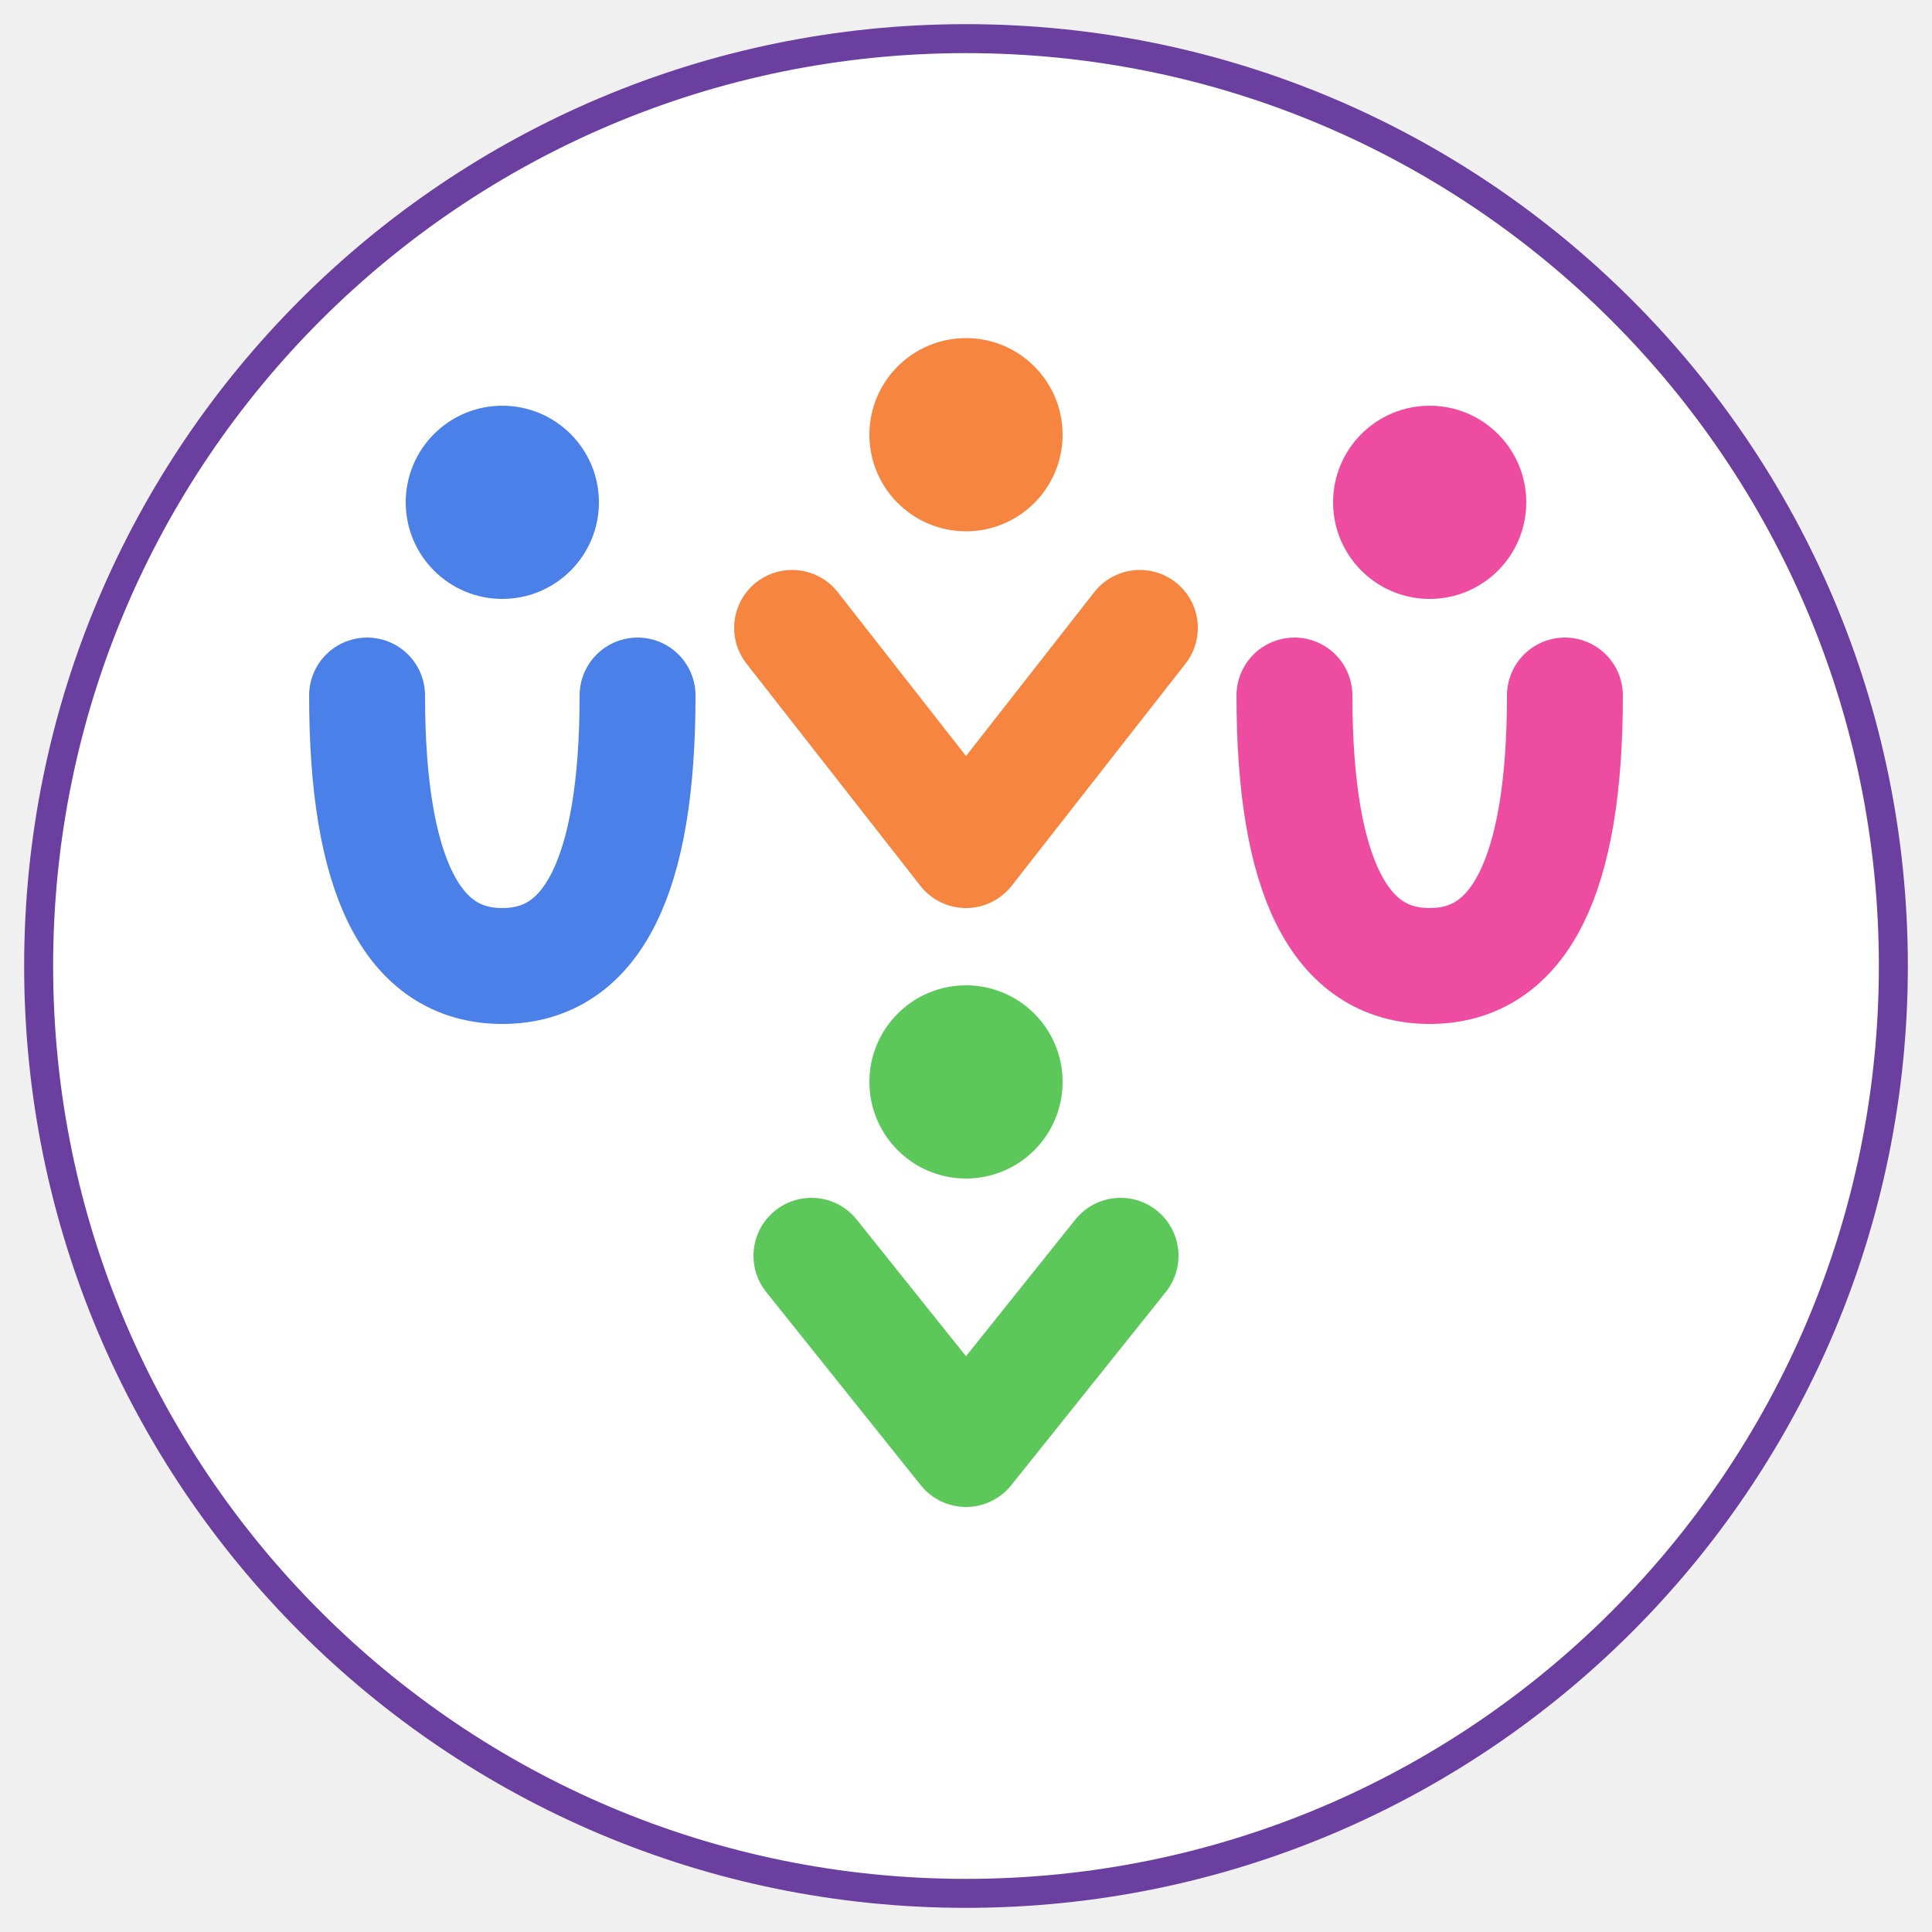
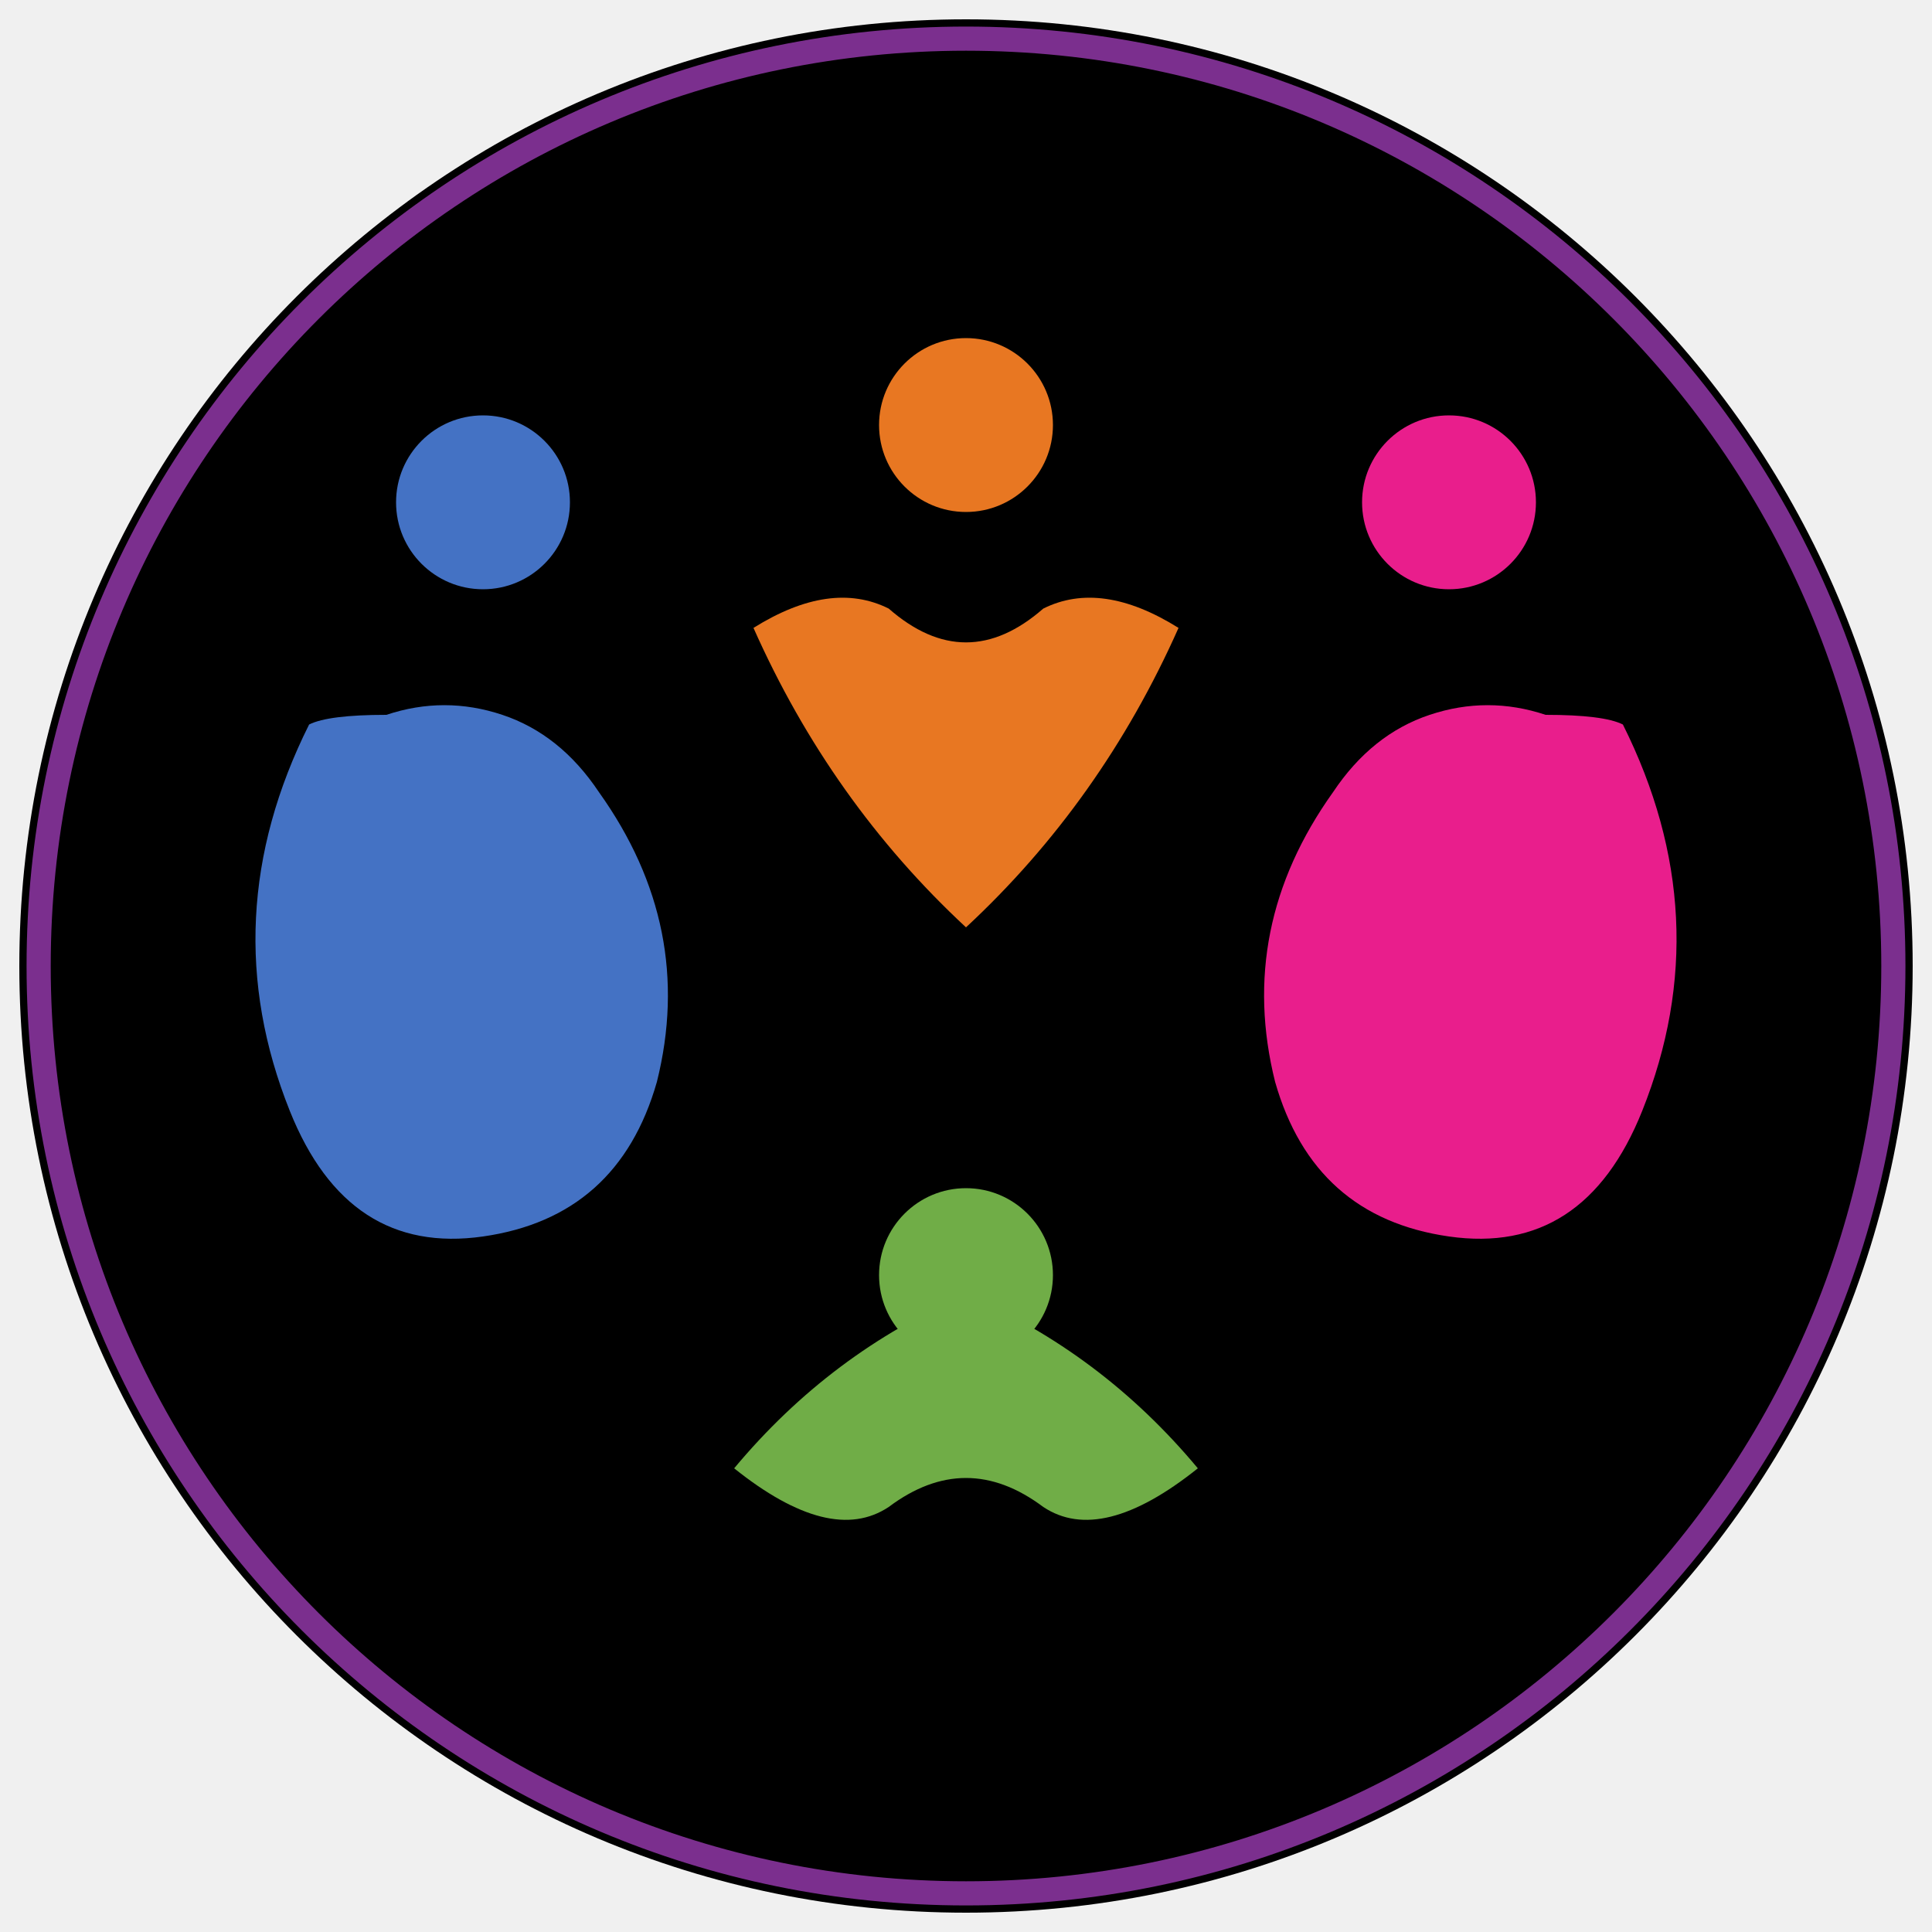
<svg xmlns="http://www.w3.org/2000/svg" viewBox="0 0 200 200" width="200" height="200">
-   <circle cx="100" cy="100" r="96" fill="white" stroke="#6B3FA0" stroke-width="3" />
-   <circle cx="52" cy="52" r="10" fill="#4A80E8" />
-   <path d="M38 72 Q38 100 52 100 Q66 100 66 72" fill="none" stroke="#4A80E8" stroke-width="12" stroke-linecap="round" />
-   <circle cx="100" cy="45" r="10" fill="#F5853F" />
-   <path d="M82 65 L100 88 L118 65" fill="none" stroke="#F5853F" stroke-width="12" stroke-linecap="round" stroke-linejoin="round" />
-   <circle cx="148" cy="52" r="10" fill="#EE4CA1" />
-   <path d="M162 72 Q162 100 148 100 Q134 100 134 72" fill="none" stroke="#EE4CA1" stroke-width="12" stroke-linecap="round" />
-   <circle cx="100" cy="112" r="10" fill="#5CC85A" />
-   <path d="M84 130 L100 150 L116 130" fill="none" stroke="#5CC85A" stroke-width="12" stroke-linecap="round" stroke-linejoin="round" />
+   <circle cx="100" cy="100" r="98" fill="#000000" />
+   <circle cx="100" cy="100" r="96" fill="none" stroke="#7B2F8E" stroke-width="2.5" />
+   <circle cx="50" cy="52" r="9" fill="#4472C4" />
+   <path d="M32 75 Q22 95 30 115 Q36 130 50 128 Q64 126 68 112 Q72 96 62 82 Q58 76 52 74 Q46 72 40 74 Q34 74 32 75Z" fill="#4472C4" />
+   <circle cx="100" cy="44" r="9" fill="#E87722" />
+   <path d="M78 65 Q86 83 100 96 Q114 83 122 65 Q114 60 108 63 Q100 70 92 63 Q86 60 78 65Z" fill="#E87722" />
+   <circle cx="150" cy="52" r="9" fill="#E91E8C" />
+   <path d="M168 75 Q178 95 170 115 Q164 130 150 128 Q136 126 132 112 Q128 96 138 82 Q142 76 148 74 Q154 72 160 74 Q166 74 168 75Z" fill="#E91E8C" />
+   <circle cx="100" cy="132" r="9" fill="#70AD47" />
+   <path d="M76 152 Q86 140 100 134 Q114 140 124 152 Q114 160 108 156 Q100 150 92 156 Q86 160 76 152Z" fill="#70AD47" />
</svg>
